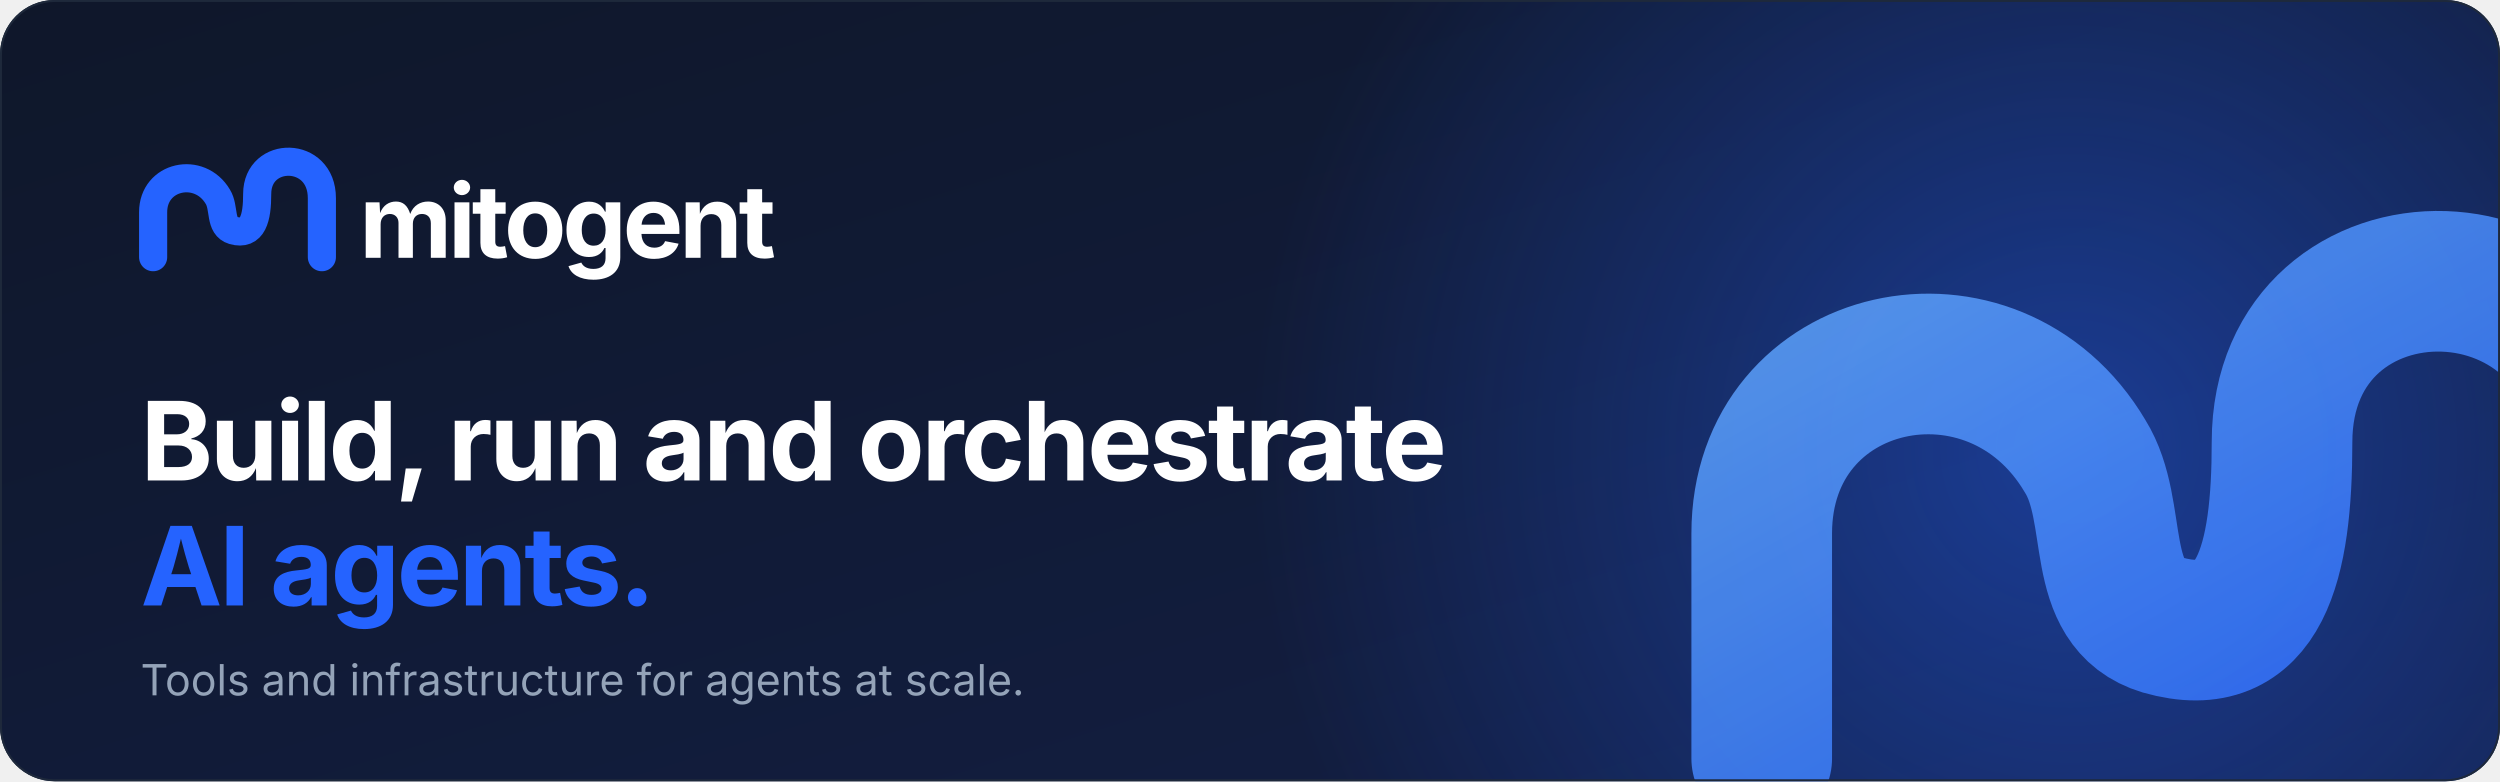
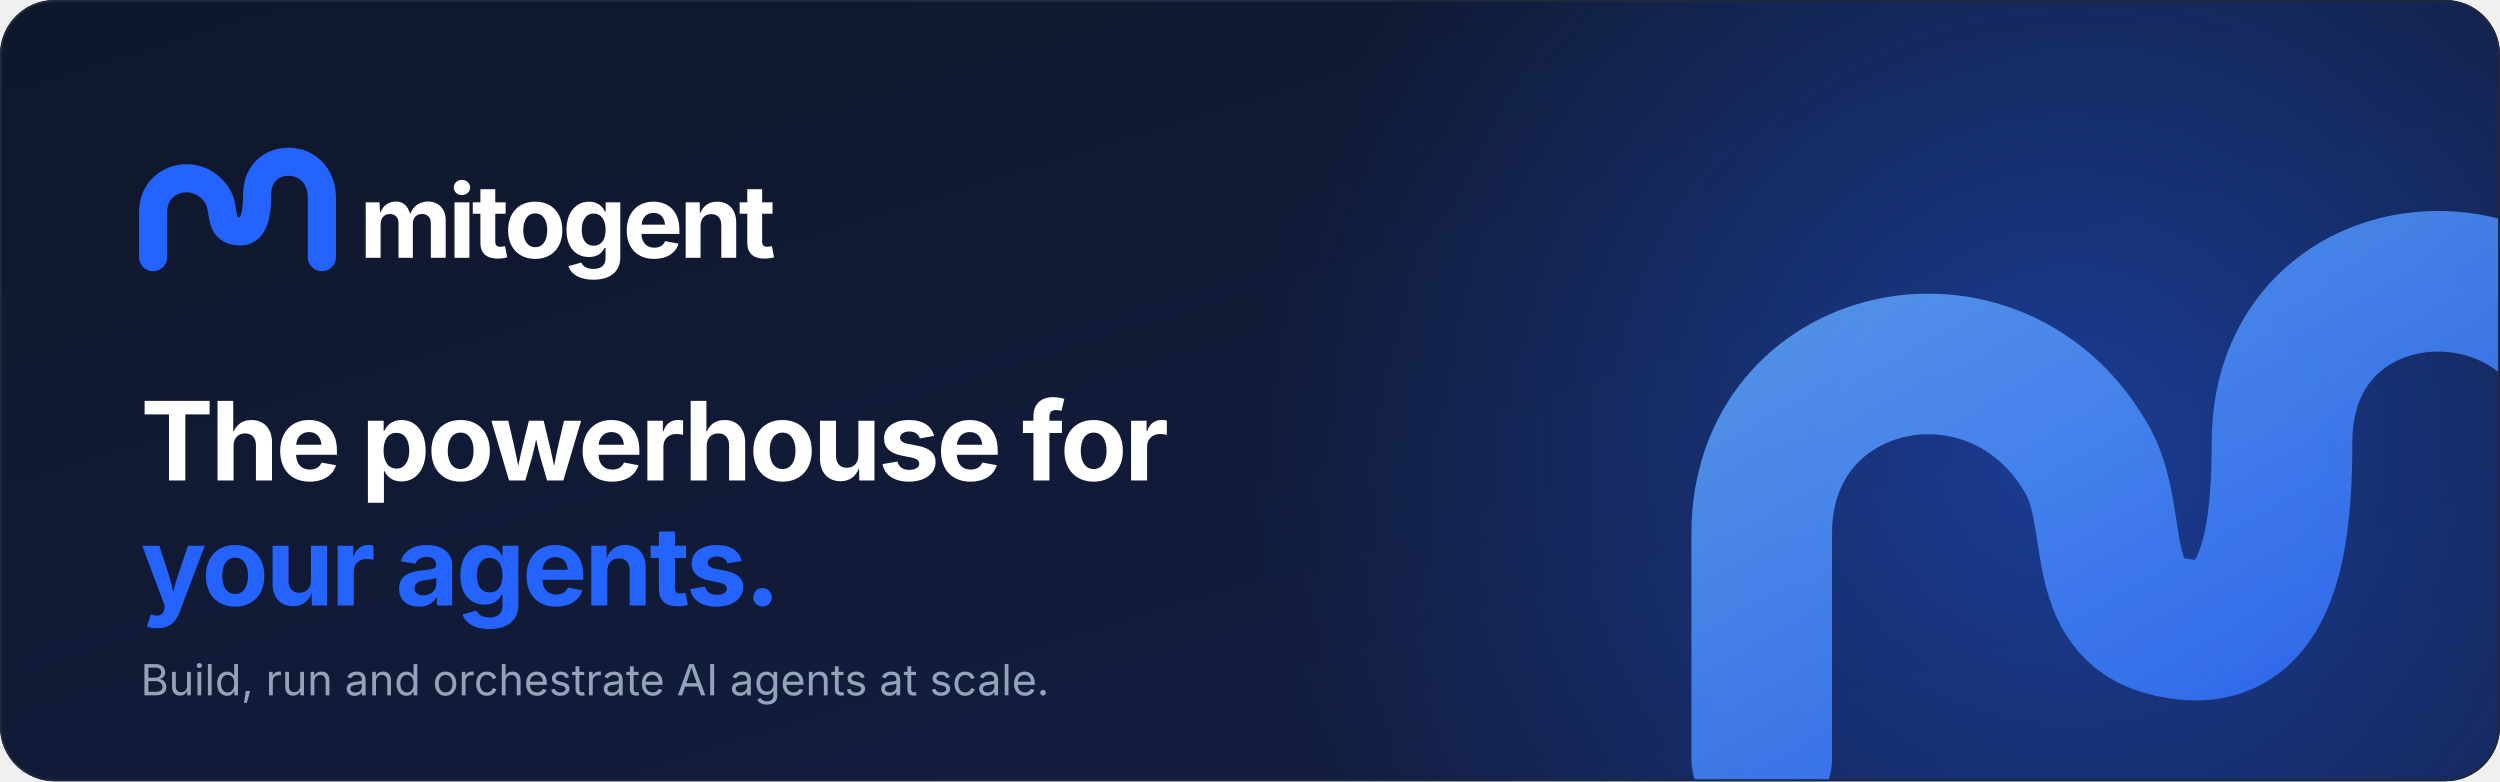
<svg xmlns="http://www.w3.org/2000/svg" width="1280" height="400" viewBox="0 0 1280 400">
  <defs>
    <linearGradient id="background" x1="0" y1="0" x2="1" y2="1">
      <stop offset="0" stop-color="#0F172A" />
      <stop offset="1" stop-color="#131F45" />
    </linearGradient>
    <radialGradient id="glow" cx="0.5" cy="0.5" r="0.5">
      <stop offset="0" stop-color="#2563FF" stop-opacity="0.45" />
      <stop offset="1" stop-color="#2563FF" stop-opacity="0" />
    </radialGradient>
    <linearGradient id="markGradient" x1="0" y1="0" x2="1" y2="1">
      <stop offset="0" stop-color="#60A5FA" />
      <stop offset="1" stop-color="#2563FF" />
    </linearGradient>
    <clipPath id="card">
      <rect width="1280" height="400" rx="28" />
    </clipPath>
  </defs>
  <g clip-path="url(#card)">
    <rect width="1280" height="400" fill="url(#background)" />
    <circle cx="1060" cy="230" r="420" fill="url(#glow)" />
    <g transform="translate(830 50) scale(3.6)" opacity="0.85">
      <path d="M 20 94 L 20 62 C 20 36 53 29 66 51 C 71 59 67 72 77 75 C 91 79 94 66 94 49 C 94 18 140 18 140 52 L 140 94" fill="none" stroke="url(#markGradient)" stroke-width="20" stroke-linecap="round" stroke-linejoin="round" />
    </g>
  </g>
  <rect x="0.5" y="0.5" width="1279" height="399" rx="27.5" fill="none" stroke="#1E293B" />
  <g transform="translate(64 64) scale(0.72)">
    <path d="M 20 94 L 20 62 C 20 36 53 29 66 51 C 71 59 67 72 77 75 C 91 79 94 66 94 49 C 94 18 140 18 140 52 L 140 94" fill="none" stroke="#2563FF" stroke-width="20" stroke-linecap="round" stroke-linejoin="round" />
  </g>
  <text x="184" y="132" fill="#FFFFFF" font-family="Inter, 'Segoe UI', Helvetica, Arial, sans-serif" font-size="52" font-weight="650" letter-spacing="-2">mitogent</text>
-   <text x="72" y="246" fill="#FFFFFF" font-family="Inter, 'Segoe UI', Helvetica, Arial, sans-serif" font-size="56" font-weight="700" letter-spacing="-1.5">Build, run and orchestrate</text>
-   <text x="72" y="310" fill="#2563FF" font-family="Inter, 'Segoe UI', Helvetica, Arial, sans-serif" font-size="56" font-weight="700" letter-spacing="-1.5">AI agents.</text>
-   <text x="72" y="356" fill="#94A3B8" font-family="Inter, 'Segoe UI', Helvetica, Arial, sans-serif" font-size="22" font-weight="400">Tools and infrastructure for agents at scale.</text>
+   <text x="72" y="246" fill="#FFFFFF" font-family="Inter, 'Segoe UI', Helvetica, Arial, sans-serif" font-size="56" font-weight="700" letter-spacing="-1.5">The powerhouse for</text>
+   <text x="72" y="310" fill="#2563FF" font-family="Inter, 'Segoe UI', Helvetica, Arial, sans-serif" font-size="56" font-weight="700" letter-spacing="-1.5">your agents.</text>
+   <text x="72" y="356" fill="#94A3B8" font-family="Inter, 'Segoe UI', Helvetica, Arial, sans-serif" font-size="22" font-weight="400">Build, run and orchestrate AI agents at scale.</text>
</svg>
